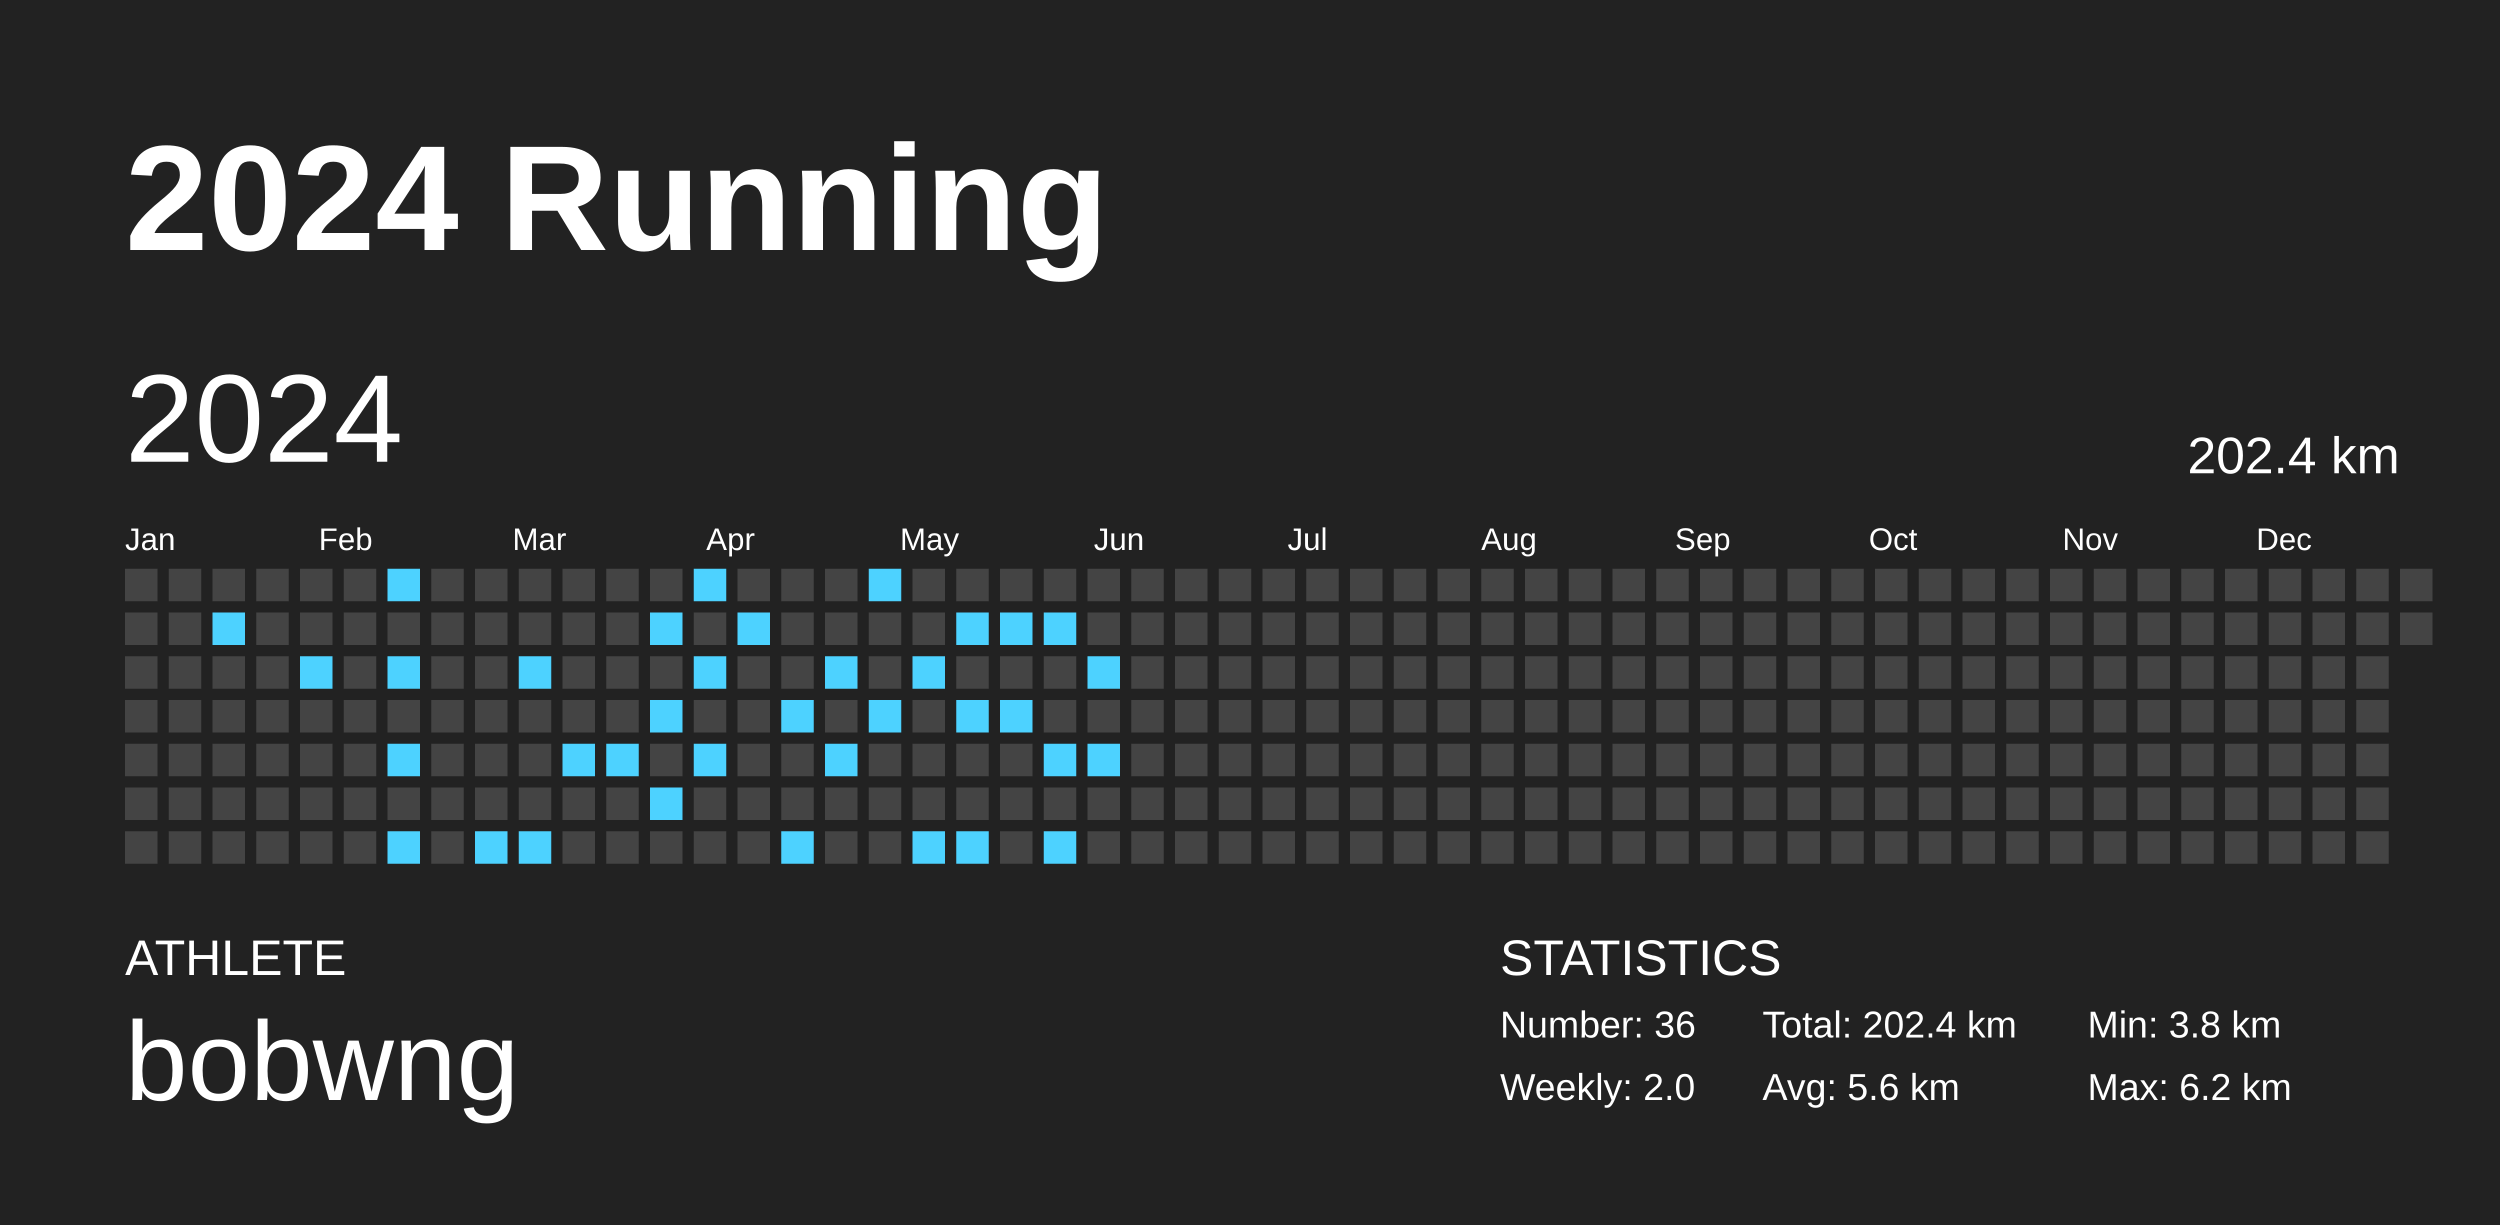
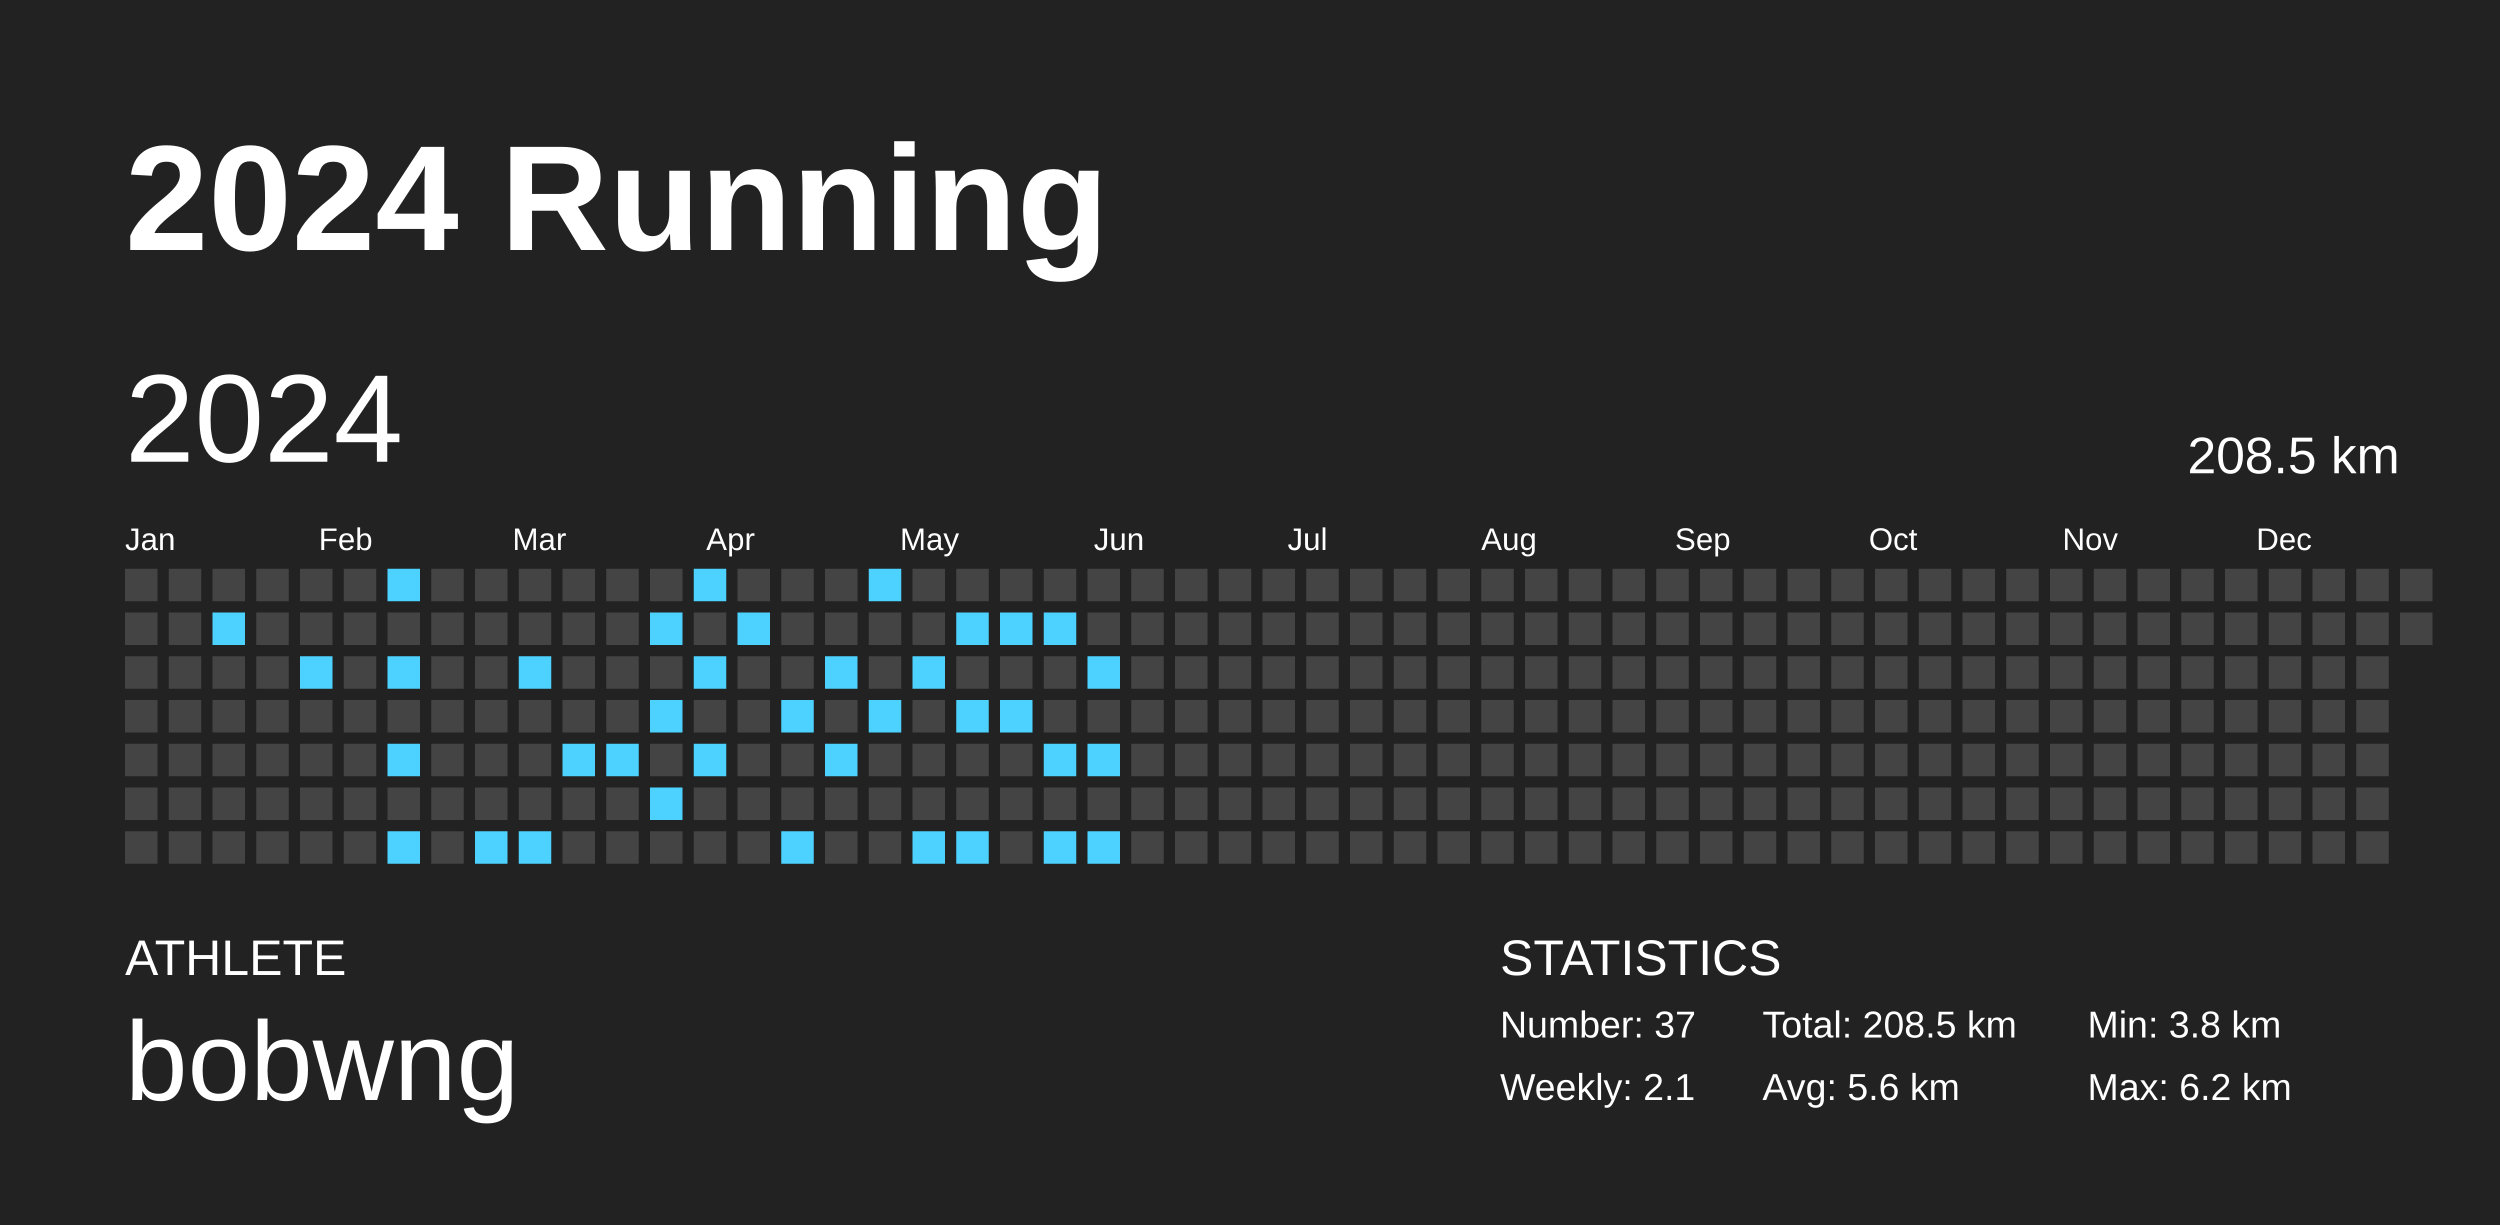
<svg xmlns="http://www.w3.org/2000/svg" baseProfile="full" height="98mm" version="1.1" viewBox="0,0,200,98" width="200mm">
  <defs />
  <rect fill="#222222" height="98" width="200" x="0" y="0" />
  <text fill="#FFFFFF" style="font-size:12px; font-family:Arial; font-weight:bold;" x="10" y="20">2024 Running</text>
  <text fill="#FFFFFF" style="font-size:4px; font-family:Arial" x="10" y="78">ATHLETE</text>
  <text fill="#FFFFFF" style="font-size:9px; font-family:Arial" x="10" y="88">bobwng</text>
  <text fill="#FFFFFF" style="font-size:4px; font-family:Arial" x="120" y="78">STATISTICS</text>
-   <text fill="#FFFFFF" style="font-size:3px; font-family:Arial" x="120" y="83">Number: 36</text>
-   <text fill="#FFFFFF" style="font-size:3px; font-family:Arial" x="120" y="88">Weekly: 2.0</text>
-   <text fill="#FFFFFF" style="font-size:3px; font-family:Arial" x="141" y="83">Total: 202.4 km</text>
+   <text fill="#FFFFFF" style="font-size:3px; font-family:Arial" x="120" y="83">Number: 37</text>
+   <text fill="#FFFFFF" style="font-size:3px; font-family:Arial" x="120" y="88">Weekly: 2.1</text>
+   <text fill="#FFFFFF" style="font-size:3px; font-family:Arial" x="141" y="83">Total: 208.5 km</text>
  <text fill="#FFFFFF" style="font-size:3px; font-family:Arial" x="141" y="88">Avg: 5.6 km</text>
  <text fill="#FFFFFF" style="font-size:3px; font-family:Arial" x="167" y="83">Min: 3.8 km</text>
  <text fill="#FFFFFF" style="font-size:3px; font-family:Arial" x="167" y="88">Max: 6.2 km</text>
  <text dominant-baseline="hanging" fill="#FFFFFF" style="font-size:10.0px; font-family:Arial;" x="10" y="30">2024</text>
-   <text dominant-baseline="hanging" fill="#FFFFFF" style="font-size:4.125px; font-family:Arial;" x="175" y="35">202.4 km</text>
+   <text dominant-baseline="hanging" fill="#FFFFFF" style="font-size:4.125px; font-family:Arial;" x="175" y="35">208.5 km</text>
  <text fill="#FFFFFF" style="font-size:2.5px; font-family:Arial" x="10.0" y="44">Jan</text>
  <text fill="#FFFFFF" style="font-size:2.5px; font-family:Arial" x="25.5" y="44">Feb</text>
  <text fill="#FFFFFF" style="font-size:2.5px; font-family:Arial" x="41.0" y="44">Mar</text>
  <text fill="#FFFFFF" style="font-size:2.5px; font-family:Arial" x="56.5" y="44">Apr</text>
  <text fill="#FFFFFF" style="font-size:2.5px; font-family:Arial" x="72.0" y="44">May</text>
  <text fill="#FFFFFF" style="font-size:2.5px; font-family:Arial" x="87.5" y="44">Jun</text>
  <text fill="#FFFFFF" style="font-size:2.5px; font-family:Arial" x="103.0" y="44">Jul</text>
  <text fill="#FFFFFF" style="font-size:2.5px; font-family:Arial" x="118.5" y="44">Aug</text>
  <text fill="#FFFFFF" style="font-size:2.5px; font-family:Arial" x="134.0" y="44">Sep</text>
  <text fill="#FFFFFF" style="font-size:2.5px; font-family:Arial" x="149.5" y="44">Oct</text>
  <text fill="#FFFFFF" style="font-size:2.5px; font-family:Arial" x="165.0" y="44">Nov</text>
  <text fill="#FFFFFF" style="font-size:2.5px; font-family:Arial" x="180.5" y="44">Dec</text>
  <rect fill="#444444" height="2.6" width="2.6" x="10.0" y="45.5" />
  <rect fill="#444444" height="2.6" width="2.6" x="10.0" y="49.0" />
  <rect fill="#444444" height="2.6" width="2.6" x="10.0" y="52.5" />
  <rect fill="#444444" height="2.6" width="2.6" x="10.0" y="56.0" />
  <rect fill="#444444" height="2.6" width="2.6" x="10.0" y="59.5" />
  <rect fill="#444444" height="2.6" width="2.6" x="10.0" y="63.0" />
  <rect fill="#444444" height="2.6" width="2.6" x="10.0" y="66.5" />
  <rect fill="#444444" height="2.6" width="2.6" x="13.5" y="45.5" />
  <rect fill="#444444" height="2.6" width="2.6" x="13.5" y="49.0" />
  <rect fill="#444444" height="2.6" width="2.6" x="13.5" y="52.5" />
  <rect fill="#444444" height="2.6" width="2.6" x="13.5" y="56.0" />
  <rect fill="#444444" height="2.6" width="2.6" x="13.5" y="59.5" />
  <rect fill="#444444" height="2.6" width="2.6" x="13.5" y="63.0" />
  <rect fill="#444444" height="2.6" width="2.6" x="13.5" y="66.5" />
  <rect fill="#444444" height="2.6" width="2.6" x="17.0" y="45.5" />
  <rect fill="#4dd2ff" height="2.6" width="2.6" x="17.0" y="49.0" />
  <rect fill="#444444" height="2.6" width="2.6" x="17.0" y="52.5" />
  <rect fill="#444444" height="2.6" width="2.6" x="17.0" y="56.0" />
  <rect fill="#444444" height="2.6" width="2.6" x="17.0" y="59.5" />
  <rect fill="#444444" height="2.6" width="2.6" x="17.0" y="63.0" />
  <rect fill="#444444" height="2.6" width="2.6" x="17.0" y="66.5" />
  <rect fill="#444444" height="2.6" width="2.6" x="20.5" y="45.5" />
  <rect fill="#444444" height="2.6" width="2.6" x="20.5" y="49.0" />
  <rect fill="#444444" height="2.6" width="2.6" x="20.5" y="52.5" />
  <rect fill="#444444" height="2.6" width="2.6" x="20.5" y="56.0" />
  <rect fill="#444444" height="2.6" width="2.6" x="20.5" y="59.5" />
  <rect fill="#444444" height="2.6" width="2.6" x="20.5" y="63.0" />
  <rect fill="#444444" height="2.6" width="2.6" x="20.5" y="66.5" />
  <rect fill="#444444" height="2.6" width="2.6" x="24.0" y="45.5" />
  <rect fill="#444444" height="2.6" width="2.6" x="24.0" y="49.0" />
  <rect fill="#4dd2ff" height="2.6" width="2.6" x="24.0" y="52.5" />
  <rect fill="#444444" height="2.6" width="2.6" x="24.0" y="56.0" />
  <rect fill="#444444" height="2.6" width="2.6" x="24.0" y="59.5" />
  <rect fill="#444444" height="2.6" width="2.6" x="24.0" y="63.0" />
  <rect fill="#444444" height="2.6" width="2.6" x="24.0" y="66.5" />
  <rect fill="#444444" height="2.6" width="2.6" x="27.5" y="45.5" />
  <rect fill="#444444" height="2.6" width="2.6" x="27.5" y="49.0" />
  <rect fill="#444444" height="2.6" width="2.6" x="27.5" y="52.5" />
  <rect fill="#444444" height="2.6" width="2.6" x="27.5" y="56.0" />
  <rect fill="#444444" height="2.6" width="2.6" x="27.5" y="59.5" />
  <rect fill="#444444" height="2.6" width="2.6" x="27.5" y="63.0" />
  <rect fill="#444444" height="2.6" width="2.6" x="27.5" y="66.5" />
  <rect fill="#4dd2ff" height="2.6" width="2.6" x="31.0" y="45.5" />
  <rect fill="#444444" height="2.6" width="2.6" x="31.0" y="49.0" />
  <rect fill="#4dd2ff" height="2.6" width="2.6" x="31.0" y="52.5" />
  <rect fill="#444444" height="2.6" width="2.6" x="31.0" y="56.0" />
  <rect fill="#4dd2ff" height="2.6" width="2.6" x="31.0" y="59.5" />
  <rect fill="#444444" height="2.6" width="2.6" x="31.0" y="63.0" />
  <rect fill="#4dd2ff" height="2.6" width="2.6" x="31.0" y="66.5" />
  <rect fill="#444444" height="2.6" width="2.6" x="34.5" y="45.5" />
  <rect fill="#444444" height="2.6" width="2.6" x="34.5" y="49.0" />
  <rect fill="#444444" height="2.6" width="2.6" x="34.5" y="52.5" />
  <rect fill="#444444" height="2.6" width="2.6" x="34.5" y="56.0" />
  <rect fill="#444444" height="2.6" width="2.6" x="34.5" y="59.5" />
  <rect fill="#444444" height="2.6" width="2.6" x="34.5" y="63.0" />
  <rect fill="#444444" height="2.6" width="2.6" x="34.5" y="66.5" />
  <rect fill="#444444" height="2.6" width="2.6" x="38.0" y="45.5" />
  <rect fill="#444444" height="2.6" width="2.6" x="38.0" y="49.0" />
  <rect fill="#444444" height="2.6" width="2.6" x="38.0" y="52.5" />
  <rect fill="#444444" height="2.6" width="2.6" x="38.0" y="56.0" />
  <rect fill="#444444" height="2.6" width="2.6" x="38.0" y="59.5" />
  <rect fill="#444444" height="2.6" width="2.6" x="38.0" y="63.0" />
  <rect fill="#4dd2ff" height="2.6" width="2.6" x="38.0" y="66.5" />
  <rect fill="#444444" height="2.6" width="2.6" x="41.5" y="45.5" />
  <rect fill="#444444" height="2.6" width="2.6" x="41.5" y="49.0" />
  <rect fill="#4dd2ff" height="2.6" width="2.6" x="41.5" y="52.5" />
  <rect fill="#444444" height="2.6" width="2.6" x="41.5" y="56.0" />
  <rect fill="#444444" height="2.6" width="2.6" x="41.5" y="59.5" />
  <rect fill="#444444" height="2.6" width="2.6" x="41.5" y="63.0" />
  <rect fill="#4dd2ff" height="2.6" width="2.6" x="41.5" y="66.5" />
  <rect fill="#444444" height="2.6" width="2.6" x="45.0" y="45.5" />
  <rect fill="#444444" height="2.6" width="2.6" x="45.0" y="49.0" />
  <rect fill="#444444" height="2.6" width="2.6" x="45.0" y="52.5" />
  <rect fill="#444444" height="2.6" width="2.6" x="45.0" y="56.0" />
  <rect fill="#4dd2ff" height="2.6" width="2.6" x="45.0" y="59.5" />
  <rect fill="#444444" height="2.6" width="2.6" x="45.0" y="63.0" />
  <rect fill="#444444" height="2.6" width="2.6" x="45.0" y="66.5" />
  <rect fill="#444444" height="2.6" width="2.6" x="48.5" y="45.5" />
  <rect fill="#444444" height="2.6" width="2.6" x="48.5" y="49.0" />
  <rect fill="#444444" height="2.6" width="2.6" x="48.5" y="52.5" />
  <rect fill="#444444" height="2.6" width="2.6" x="48.5" y="56.0" />
  <rect fill="#4dd2ff" height="2.6" width="2.6" x="48.5" y="59.5" />
  <rect fill="#444444" height="2.6" width="2.6" x="48.5" y="63.0" />
  <rect fill="#444444" height="2.6" width="2.6" x="48.5" y="66.5" />
  <rect fill="#444444" height="2.6" width="2.6" x="52.0" y="45.5" />
  <rect fill="#4dd2ff" height="2.6" width="2.6" x="52.0" y="49.0" />
  <rect fill="#444444" height="2.6" width="2.6" x="52.0" y="52.5" />
  <rect fill="#4dd2ff" height="2.6" width="2.6" x="52.0" y="56.0" />
  <rect fill="#444444" height="2.6" width="2.6" x="52.0" y="59.5" />
  <rect fill="#4dd2ff" height="2.6" width="2.6" x="52.0" y="63.0" />
  <rect fill="#444444" height="2.6" width="2.6" x="52.0" y="66.5" />
  <rect fill="#4dd2ff" height="2.6" width="2.6" x="55.5" y="45.5" />
  <rect fill="#444444" height="2.6" width="2.6" x="55.5" y="49.0" />
  <rect fill="#4dd2ff" height="2.6" width="2.6" x="55.5" y="52.5" />
  <rect fill="#444444" height="2.6" width="2.6" x="55.5" y="56.0" />
  <rect fill="#4dd2ff" height="2.6" width="2.6" x="55.5" y="59.5" />
  <rect fill="#444444" height="2.6" width="2.6" x="55.5" y="63.0" />
  <rect fill="#444444" height="2.6" width="2.6" x="55.5" y="66.5" />
  <rect fill="#444444" height="2.6" width="2.6" x="59.0" y="45.5" />
  <rect fill="#4dd2ff" height="2.6" width="2.6" x="59.0" y="49.0" />
  <rect fill="#444444" height="2.6" width="2.6" x="59.0" y="52.5" />
  <rect fill="#444444" height="2.6" width="2.6" x="59.0" y="56.0" />
  <rect fill="#444444" height="2.6" width="2.6" x="59.0" y="59.5" />
  <rect fill="#444444" height="2.6" width="2.6" x="59.0" y="63.0" />
  <rect fill="#444444" height="2.6" width="2.6" x="59.0" y="66.5" />
  <rect fill="#444444" height="2.6" width="2.6" x="62.5" y="45.5" />
  <rect fill="#444444" height="2.6" width="2.6" x="62.5" y="49.0" />
  <rect fill="#444444" height="2.6" width="2.6" x="62.5" y="52.5" />
  <rect fill="#4dd2ff" height="2.6" width="2.6" x="62.5" y="56.0" />
  <rect fill="#444444" height="2.6" width="2.6" x="62.5" y="59.5" />
  <rect fill="#444444" height="2.6" width="2.6" x="62.5" y="63.0" />
  <rect fill="#4dd2ff" height="2.6" width="2.6" x="62.5" y="66.5" />
  <rect fill="#444444" height="2.6" width="2.6" x="66.0" y="45.5" />
  <rect fill="#444444" height="2.6" width="2.6" x="66.0" y="49.0" />
  <rect fill="#4dd2ff" height="2.6" width="2.6" x="66.0" y="52.5" />
  <rect fill="#444444" height="2.6" width="2.6" x="66.0" y="56.0" />
  <rect fill="#4dd2ff" height="2.6" width="2.6" x="66.0" y="59.5" />
  <rect fill="#444444" height="2.6" width="2.6" x="66.0" y="63.0" />
  <rect fill="#444444" height="2.6" width="2.6" x="66.0" y="66.5" />
  <rect fill="#4dd2ff" height="2.6" width="2.6" x="69.5" y="45.5" />
  <rect fill="#444444" height="2.6" width="2.6" x="69.5" y="49.0" />
  <rect fill="#444444" height="2.6" width="2.6" x="69.5" y="52.5" />
  <rect fill="#4dd2ff" height="2.6" width="2.6" x="69.5" y="56.0" />
  <rect fill="#444444" height="2.6" width="2.6" x="69.5" y="59.5" />
  <rect fill="#444444" height="2.6" width="2.6" x="69.5" y="63.0" />
  <rect fill="#444444" height="2.6" width="2.6" x="69.5" y="66.5" />
  <rect fill="#444444" height="2.6" width="2.6" x="73.0" y="45.5" />
  <rect fill="#444444" height="2.6" width="2.6" x="73.0" y="49.0" />
  <rect fill="#4dd2ff" height="2.6" width="2.6" x="73.0" y="52.5" />
  <rect fill="#444444" height="2.6" width="2.6" x="73.0" y="56.0" />
  <rect fill="#444444" height="2.6" width="2.6" x="73.0" y="59.5" />
  <rect fill="#444444" height="2.6" width="2.6" x="73.0" y="63.0" />
  <rect fill="#4dd2ff" height="2.6" width="2.6" x="73.0" y="66.5" />
  <rect fill="#444444" height="2.6" width="2.6" x="76.5" y="45.5" />
  <rect fill="#4dd2ff" height="2.6" width="2.6" x="76.5" y="49.0" />
  <rect fill="#444444" height="2.6" width="2.6" x="76.5" y="52.5" />
  <rect fill="#4dd2ff" height="2.6" width="2.6" x="76.5" y="56.0" />
  <rect fill="#444444" height="2.6" width="2.6" x="76.5" y="59.5" />
  <rect fill="#444444" height="2.6" width="2.6" x="76.5" y="63.0" />
  <rect fill="#4dd2ff" height="2.6" width="2.6" x="76.5" y="66.5" />
  <rect fill="#444444" height="2.6" width="2.6" x="80.0" y="45.5" />
  <rect fill="#4dd2ff" height="2.6" width="2.6" x="80.0" y="49.0" />
  <rect fill="#444444" height="2.6" width="2.6" x="80.0" y="52.5" />
  <rect fill="#4dd2ff" height="2.6" width="2.6" x="80.0" y="56.0" />
  <rect fill="#444444" height="2.6" width="2.6" x="80.0" y="59.5" />
  <rect fill="#444444" height="2.6" width="2.6" x="80.0" y="63.0" />
  <rect fill="#444444" height="2.6" width="2.6" x="80.0" y="66.5" />
  <rect fill="#444444" height="2.6" width="2.6" x="83.5" y="45.5" />
  <rect fill="#4dd2ff" height="2.6" width="2.6" x="83.5" y="49.0" />
  <rect fill="#444444" height="2.6" width="2.6" x="83.5" y="52.5" />
  <rect fill="#444444" height="2.6" width="2.6" x="83.5" y="56.0" />
  <rect fill="#4dd2ff" height="2.6" width="2.6" x="83.5" y="59.5" />
  <rect fill="#444444" height="2.6" width="2.6" x="83.5" y="63.0" />
  <rect fill="#4dd2ff" height="2.6" width="2.6" x="83.5" y="66.5" />
  <rect fill="#444444" height="2.6" width="2.6" x="87.0" y="45.5" />
  <rect fill="#444444" height="2.6" width="2.6" x="87.0" y="49.0" />
  <rect fill="#4dd2ff" height="2.6" width="2.6" x="87.0" y="52.5" />
  <rect fill="#444444" height="2.6" width="2.6" x="87.0" y="56.0" />
  <rect fill="#4dd2ff" height="2.6" width="2.6" x="87.0" y="59.5" />
  <rect fill="#444444" height="2.6" width="2.6" x="87.0" y="63.0" />
-   <rect fill="#444444" height="2.6" width="2.6" x="87.0" y="66.5" />
+   <rect fill="#4dd2ff" height="2.6" width="2.6" x="87.0" y="66.5" />
  <rect fill="#444444" height="2.6" width="2.6" x="90.5" y="45.5" />
  <rect fill="#444444" height="2.6" width="2.6" x="90.5" y="49.0" />
  <rect fill="#444444" height="2.6" width="2.6" x="90.5" y="52.5" />
  <rect fill="#444444" height="2.6" width="2.6" x="90.5" y="56.0" />
  <rect fill="#444444" height="2.6" width="2.6" x="90.5" y="59.5" />
  <rect fill="#444444" height="2.6" width="2.6" x="90.5" y="63.0" />
  <rect fill="#444444" height="2.6" width="2.6" x="90.5" y="66.5" />
  <rect fill="#444444" height="2.6" width="2.6" x="94.0" y="45.5" />
  <rect fill="#444444" height="2.6" width="2.6" x="94.0" y="49.0" />
  <rect fill="#444444" height="2.6" width="2.6" x="94.0" y="52.5" />
  <rect fill="#444444" height="2.6" width="2.6" x="94.0" y="56.0" />
  <rect fill="#444444" height="2.6" width="2.6" x="94.0" y="59.5" />
  <rect fill="#444444" height="2.6" width="2.6" x="94.0" y="63.0" />
  <rect fill="#444444" height="2.6" width="2.6" x="94.0" y="66.5" />
  <rect fill="#444444" height="2.6" width="2.6" x="97.5" y="45.5" />
  <rect fill="#444444" height="2.6" width="2.6" x="97.5" y="49.0" />
  <rect fill="#444444" height="2.6" width="2.6" x="97.5" y="52.5" />
  <rect fill="#444444" height="2.6" width="2.6" x="97.5" y="56.0" />
  <rect fill="#444444" height="2.6" width="2.6" x="97.5" y="59.5" />
  <rect fill="#444444" height="2.6" width="2.6" x="97.5" y="63.0" />
  <rect fill="#444444" height="2.6" width="2.6" x="97.5" y="66.5" />
  <rect fill="#444444" height="2.6" width="2.6" x="101.0" y="45.5" />
  <rect fill="#444444" height="2.6" width="2.6" x="101.0" y="49.0" />
  <rect fill="#444444" height="2.6" width="2.6" x="101.0" y="52.5" />
  <rect fill="#444444" height="2.6" width="2.6" x="101.0" y="56.0" />
  <rect fill="#444444" height="2.6" width="2.6" x="101.0" y="59.5" />
  <rect fill="#444444" height="2.6" width="2.6" x="101.0" y="63.0" />
  <rect fill="#444444" height="2.6" width="2.6" x="101.0" y="66.5" />
  <rect fill="#444444" height="2.6" width="2.6" x="104.5" y="45.5" />
  <rect fill="#444444" height="2.6" width="2.6" x="104.5" y="49.0" />
  <rect fill="#444444" height="2.6" width="2.6" x="104.5" y="52.5" />
  <rect fill="#444444" height="2.6" width="2.6" x="104.5" y="56.0" />
  <rect fill="#444444" height="2.6" width="2.6" x="104.5" y="59.5" />
  <rect fill="#444444" height="2.6" width="2.6" x="104.5" y="63.0" />
  <rect fill="#444444" height="2.6" width="2.6" x="104.5" y="66.5" />
  <rect fill="#444444" height="2.6" width="2.6" x="108.0" y="45.5" />
  <rect fill="#444444" height="2.6" width="2.6" x="108.0" y="49.0" />
  <rect fill="#444444" height="2.6" width="2.6" x="108.0" y="52.5" />
  <rect fill="#444444" height="2.6" width="2.6" x="108.0" y="56.0" />
  <rect fill="#444444" height="2.6" width="2.6" x="108.0" y="59.5" />
  <rect fill="#444444" height="2.6" width="2.6" x="108.0" y="63.0" />
  <rect fill="#444444" height="2.6" width="2.6" x="108.0" y="66.5" />
  <rect fill="#444444" height="2.6" width="2.6" x="111.5" y="45.5" />
  <rect fill="#444444" height="2.6" width="2.6" x="111.5" y="49.0" />
  <rect fill="#444444" height="2.6" width="2.6" x="111.5" y="52.5" />
  <rect fill="#444444" height="2.6" width="2.6" x="111.5" y="56.0" />
  <rect fill="#444444" height="2.6" width="2.6" x="111.5" y="59.5" />
  <rect fill="#444444" height="2.6" width="2.6" x="111.5" y="63.0" />
  <rect fill="#444444" height="2.6" width="2.6" x="111.5" y="66.5" />
  <rect fill="#444444" height="2.6" width="2.6" x="115.0" y="45.5" />
  <rect fill="#444444" height="2.6" width="2.6" x="115.0" y="49.0" />
  <rect fill="#444444" height="2.6" width="2.6" x="115.0" y="52.5" />
  <rect fill="#444444" height="2.6" width="2.6" x="115.0" y="56.0" />
  <rect fill="#444444" height="2.6" width="2.6" x="115.0" y="59.5" />
  <rect fill="#444444" height="2.6" width="2.6" x="115.0" y="63.0" />
  <rect fill="#444444" height="2.6" width="2.6" x="115.0" y="66.5" />
  <rect fill="#444444" height="2.6" width="2.6" x="118.5" y="45.5" />
  <rect fill="#444444" height="2.6" width="2.6" x="118.5" y="49.0" />
  <rect fill="#444444" height="2.6" width="2.6" x="118.5" y="52.5" />
  <rect fill="#444444" height="2.6" width="2.6" x="118.5" y="56.0" />
  <rect fill="#444444" height="2.6" width="2.6" x="118.5" y="59.5" />
  <rect fill="#444444" height="2.6" width="2.6" x="118.5" y="63.0" />
  <rect fill="#444444" height="2.6" width="2.6" x="118.5" y="66.5" />
  <rect fill="#444444" height="2.6" width="2.6" x="122.0" y="45.5" />
  <rect fill="#444444" height="2.6" width="2.6" x="122.0" y="49.0" />
  <rect fill="#444444" height="2.6" width="2.6" x="122.0" y="52.5" />
  <rect fill="#444444" height="2.6" width="2.6" x="122.0" y="56.0" />
  <rect fill="#444444" height="2.6" width="2.6" x="122.0" y="59.5" />
  <rect fill="#444444" height="2.6" width="2.6" x="122.0" y="63.0" />
  <rect fill="#444444" height="2.6" width="2.6" x="122.0" y="66.5" />
  <rect fill="#444444" height="2.6" width="2.6" x="125.5" y="45.5" />
  <rect fill="#444444" height="2.6" width="2.6" x="125.5" y="49.0" />
  <rect fill="#444444" height="2.6" width="2.6" x="125.5" y="52.5" />
  <rect fill="#444444" height="2.6" width="2.6" x="125.5" y="56.0" />
  <rect fill="#444444" height="2.6" width="2.6" x="125.5" y="59.5" />
  <rect fill="#444444" height="2.6" width="2.6" x="125.5" y="63.0" />
  <rect fill="#444444" height="2.6" width="2.6" x="125.5" y="66.5" />
  <rect fill="#444444" height="2.6" width="2.6" x="129.0" y="45.5" />
  <rect fill="#444444" height="2.6" width="2.6" x="129.0" y="49.0" />
  <rect fill="#444444" height="2.6" width="2.6" x="129.0" y="52.5" />
  <rect fill="#444444" height="2.6" width="2.6" x="129.0" y="56.0" />
  <rect fill="#444444" height="2.6" width="2.6" x="129.0" y="59.5" />
  <rect fill="#444444" height="2.6" width="2.6" x="129.0" y="63.0" />
  <rect fill="#444444" height="2.6" width="2.6" x="129.0" y="66.5" />
  <rect fill="#444444" height="2.6" width="2.6" x="132.5" y="45.5" />
  <rect fill="#444444" height="2.6" width="2.6" x="132.5" y="49.0" />
  <rect fill="#444444" height="2.6" width="2.6" x="132.5" y="52.5" />
  <rect fill="#444444" height="2.6" width="2.6" x="132.5" y="56.0" />
  <rect fill="#444444" height="2.6" width="2.6" x="132.5" y="59.5" />
  <rect fill="#444444" height="2.6" width="2.6" x="132.5" y="63.0" />
  <rect fill="#444444" height="2.6" width="2.6" x="132.5" y="66.5" />
  <rect fill="#444444" height="2.6" width="2.6" x="136.0" y="45.5" />
  <rect fill="#444444" height="2.6" width="2.6" x="136.0" y="49.0" />
  <rect fill="#444444" height="2.6" width="2.6" x="136.0" y="52.5" />
  <rect fill="#444444" height="2.6" width="2.6" x="136.0" y="56.0" />
  <rect fill="#444444" height="2.6" width="2.6" x="136.0" y="59.5" />
  <rect fill="#444444" height="2.6" width="2.6" x="136.0" y="63.0" />
  <rect fill="#444444" height="2.6" width="2.6" x="136.0" y="66.5" />
  <rect fill="#444444" height="2.6" width="2.6" x="139.5" y="45.5" />
  <rect fill="#444444" height="2.6" width="2.6" x="139.5" y="49.0" />
  <rect fill="#444444" height="2.6" width="2.6" x="139.5" y="52.5" />
  <rect fill="#444444" height="2.6" width="2.6" x="139.5" y="56.0" />
  <rect fill="#444444" height="2.6" width="2.6" x="139.5" y="59.5" />
  <rect fill="#444444" height="2.6" width="2.6" x="139.5" y="63.0" />
  <rect fill="#444444" height="2.6" width="2.6" x="139.5" y="66.5" />
  <rect fill="#444444" height="2.6" width="2.6" x="143.0" y="45.5" />
  <rect fill="#444444" height="2.6" width="2.6" x="143.0" y="49.0" />
  <rect fill="#444444" height="2.6" width="2.6" x="143.0" y="52.5" />
  <rect fill="#444444" height="2.6" width="2.6" x="143.0" y="56.0" />
  <rect fill="#444444" height="2.6" width="2.6" x="143.0" y="59.5" />
  <rect fill="#444444" height="2.6" width="2.6" x="143.0" y="63.0" />
  <rect fill="#444444" height="2.6" width="2.6" x="143.0" y="66.5" />
  <rect fill="#444444" height="2.6" width="2.6" x="146.5" y="45.5" />
  <rect fill="#444444" height="2.6" width="2.6" x="146.5" y="49.0" />
  <rect fill="#444444" height="2.6" width="2.6" x="146.5" y="52.5" />
  <rect fill="#444444" height="2.6" width="2.6" x="146.5" y="56.0" />
  <rect fill="#444444" height="2.6" width="2.6" x="146.5" y="59.5" />
  <rect fill="#444444" height="2.6" width="2.6" x="146.5" y="63.0" />
  <rect fill="#444444" height="2.6" width="2.6" x="146.5" y="66.5" />
  <rect fill="#444444" height="2.6" width="2.6" x="150.0" y="45.5" />
  <rect fill="#444444" height="2.6" width="2.6" x="150.0" y="49.0" />
  <rect fill="#444444" height="2.6" width="2.6" x="150.0" y="52.5" />
  <rect fill="#444444" height="2.6" width="2.6" x="150.0" y="56.0" />
  <rect fill="#444444" height="2.6" width="2.6" x="150.0" y="59.5" />
  <rect fill="#444444" height="2.6" width="2.6" x="150.0" y="63.0" />
  <rect fill="#444444" height="2.6" width="2.6" x="150.0" y="66.5" />
  <rect fill="#444444" height="2.6" width="2.6" x="153.5" y="45.5" />
  <rect fill="#444444" height="2.6" width="2.6" x="153.5" y="49.0" />
  <rect fill="#444444" height="2.6" width="2.6" x="153.5" y="52.5" />
  <rect fill="#444444" height="2.6" width="2.6" x="153.5" y="56.0" />
  <rect fill="#444444" height="2.6" width="2.6" x="153.5" y="59.5" />
  <rect fill="#444444" height="2.6" width="2.6" x="153.5" y="63.0" />
  <rect fill="#444444" height="2.6" width="2.6" x="153.5" y="66.5" />
  <rect fill="#444444" height="2.6" width="2.6" x="157.0" y="45.5" />
  <rect fill="#444444" height="2.6" width="2.6" x="157.0" y="49.0" />
  <rect fill="#444444" height="2.6" width="2.6" x="157.0" y="52.5" />
  <rect fill="#444444" height="2.6" width="2.6" x="157.0" y="56.0" />
  <rect fill="#444444" height="2.6" width="2.6" x="157.0" y="59.5" />
  <rect fill="#444444" height="2.6" width="2.6" x="157.0" y="63.0" />
  <rect fill="#444444" height="2.6" width="2.6" x="157.0" y="66.5" />
  <rect fill="#444444" height="2.6" width="2.6" x="160.5" y="45.5" />
  <rect fill="#444444" height="2.6" width="2.6" x="160.5" y="49.0" />
  <rect fill="#444444" height="2.6" width="2.6" x="160.5" y="52.5" />
  <rect fill="#444444" height="2.6" width="2.6" x="160.5" y="56.0" />
  <rect fill="#444444" height="2.6" width="2.6" x="160.5" y="59.5" />
  <rect fill="#444444" height="2.6" width="2.6" x="160.5" y="63.0" />
  <rect fill="#444444" height="2.6" width="2.6" x="160.5" y="66.5" />
  <rect fill="#444444" height="2.6" width="2.6" x="164.0" y="45.5" />
  <rect fill="#444444" height="2.6" width="2.6" x="164.0" y="49.0" />
  <rect fill="#444444" height="2.6" width="2.6" x="164.0" y="52.5" />
  <rect fill="#444444" height="2.6" width="2.6" x="164.0" y="56.0" />
  <rect fill="#444444" height="2.6" width="2.6" x="164.0" y="59.5" />
  <rect fill="#444444" height="2.6" width="2.6" x="164.0" y="63.0" />
  <rect fill="#444444" height="2.6" width="2.6" x="164.0" y="66.5" />
  <rect fill="#444444" height="2.6" width="2.6" x="167.5" y="45.5" />
  <rect fill="#444444" height="2.6" width="2.6" x="167.5" y="49.0" />
  <rect fill="#444444" height="2.6" width="2.6" x="167.5" y="52.5" />
  <rect fill="#444444" height="2.6" width="2.6" x="167.5" y="56.0" />
  <rect fill="#444444" height="2.6" width="2.6" x="167.5" y="59.5" />
  <rect fill="#444444" height="2.6" width="2.6" x="167.5" y="63.0" />
  <rect fill="#444444" height="2.6" width="2.6" x="167.5" y="66.5" />
  <rect fill="#444444" height="2.6" width="2.6" x="171.0" y="45.5" />
  <rect fill="#444444" height="2.6" width="2.6" x="171.0" y="49.0" />
  <rect fill="#444444" height="2.6" width="2.6" x="171.0" y="52.5" />
  <rect fill="#444444" height="2.6" width="2.6" x="171.0" y="56.0" />
  <rect fill="#444444" height="2.6" width="2.6" x="171.0" y="59.5" />
  <rect fill="#444444" height="2.6" width="2.6" x="171.0" y="63.0" />
  <rect fill="#444444" height="2.6" width="2.6" x="171.0" y="66.5" />
  <rect fill="#444444" height="2.6" width="2.6" x="174.5" y="45.5" />
  <rect fill="#444444" height="2.6" width="2.6" x="174.5" y="49.0" />
  <rect fill="#444444" height="2.6" width="2.6" x="174.5" y="52.5" />
  <rect fill="#444444" height="2.6" width="2.6" x="174.5" y="56.0" />
  <rect fill="#444444" height="2.6" width="2.6" x="174.5" y="59.5" />
  <rect fill="#444444" height="2.6" width="2.6" x="174.5" y="63.0" />
  <rect fill="#444444" height="2.6" width="2.6" x="174.5" y="66.5" />
  <rect fill="#444444" height="2.6" width="2.6" x="178.0" y="45.5" />
  <rect fill="#444444" height="2.6" width="2.6" x="178.0" y="49.0" />
  <rect fill="#444444" height="2.6" width="2.6" x="178.0" y="52.5" />
  <rect fill="#444444" height="2.6" width="2.6" x="178.0" y="56.0" />
  <rect fill="#444444" height="2.6" width="2.6" x="178.0" y="59.5" />
  <rect fill="#444444" height="2.6" width="2.6" x="178.0" y="63.0" />
  <rect fill="#444444" height="2.6" width="2.6" x="178.0" y="66.5" />
  <rect fill="#444444" height="2.6" width="2.6" x="181.5" y="45.5" />
  <rect fill="#444444" height="2.6" width="2.6" x="181.5" y="49.0" />
  <rect fill="#444444" height="2.6" width="2.6" x="181.5" y="52.5" />
  <rect fill="#444444" height="2.6" width="2.6" x="181.5" y="56.0" />
  <rect fill="#444444" height="2.6" width="2.6" x="181.5" y="59.5" />
  <rect fill="#444444" height="2.6" width="2.6" x="181.5" y="63.0" />
  <rect fill="#444444" height="2.6" width="2.6" x="181.5" y="66.5" />
  <rect fill="#444444" height="2.6" width="2.6" x="185.0" y="45.5" />
  <rect fill="#444444" height="2.6" width="2.6" x="185.0" y="49.0" />
  <rect fill="#444444" height="2.6" width="2.6" x="185.0" y="52.5" />
  <rect fill="#444444" height="2.6" width="2.6" x="185.0" y="56.0" />
  <rect fill="#444444" height="2.6" width="2.6" x="185.0" y="59.5" />
  <rect fill="#444444" height="2.6" width="2.6" x="185.0" y="63.0" />
  <rect fill="#444444" height="2.6" width="2.6" x="185.0" y="66.5" />
  <rect fill="#444444" height="2.6" width="2.6" x="188.5" y="45.5" />
  <rect fill="#444444" height="2.6" width="2.6" x="188.5" y="49.0" />
  <rect fill="#444444" height="2.6" width="2.6" x="188.5" y="52.5" />
  <rect fill="#444444" height="2.6" width="2.6" x="188.5" y="56.0" />
  <rect fill="#444444" height="2.6" width="2.6" x="188.5" y="59.5" />
  <rect fill="#444444" height="2.6" width="2.6" x="188.5" y="63.0" />
  <rect fill="#444444" height="2.6" width="2.6" x="188.5" y="66.5" />
  <rect fill="#444444" height="2.6" width="2.6" x="192.0" y="45.5" />
  <rect fill="#444444" height="2.6" width="2.6" x="192.0" y="49.0" />
</svg>
